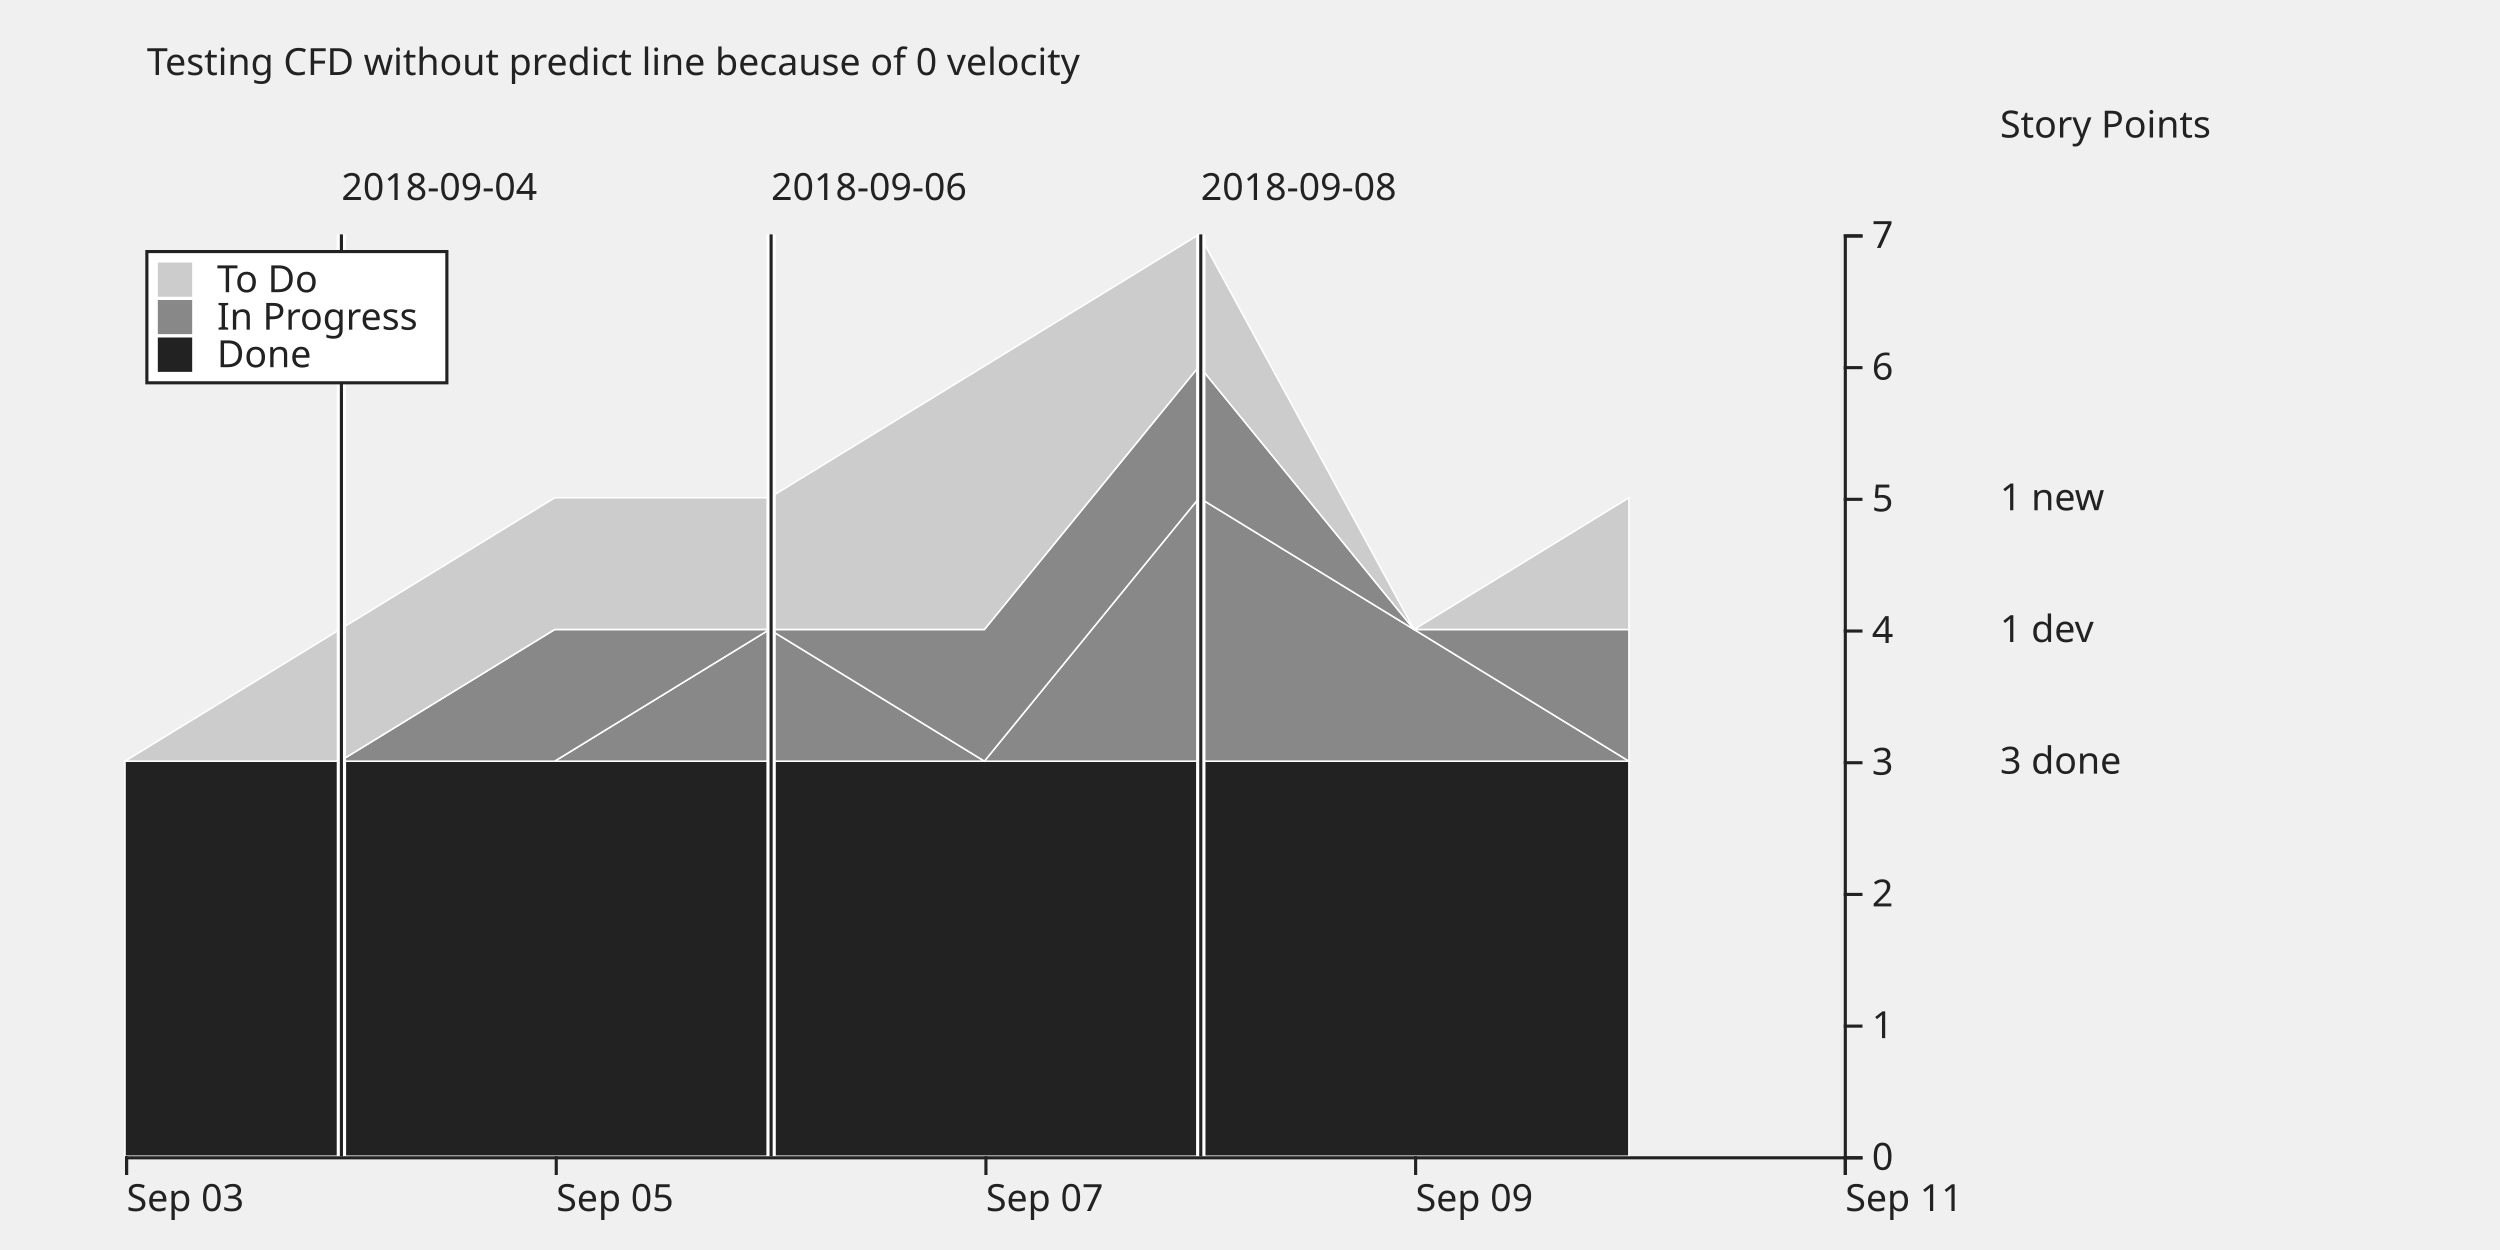
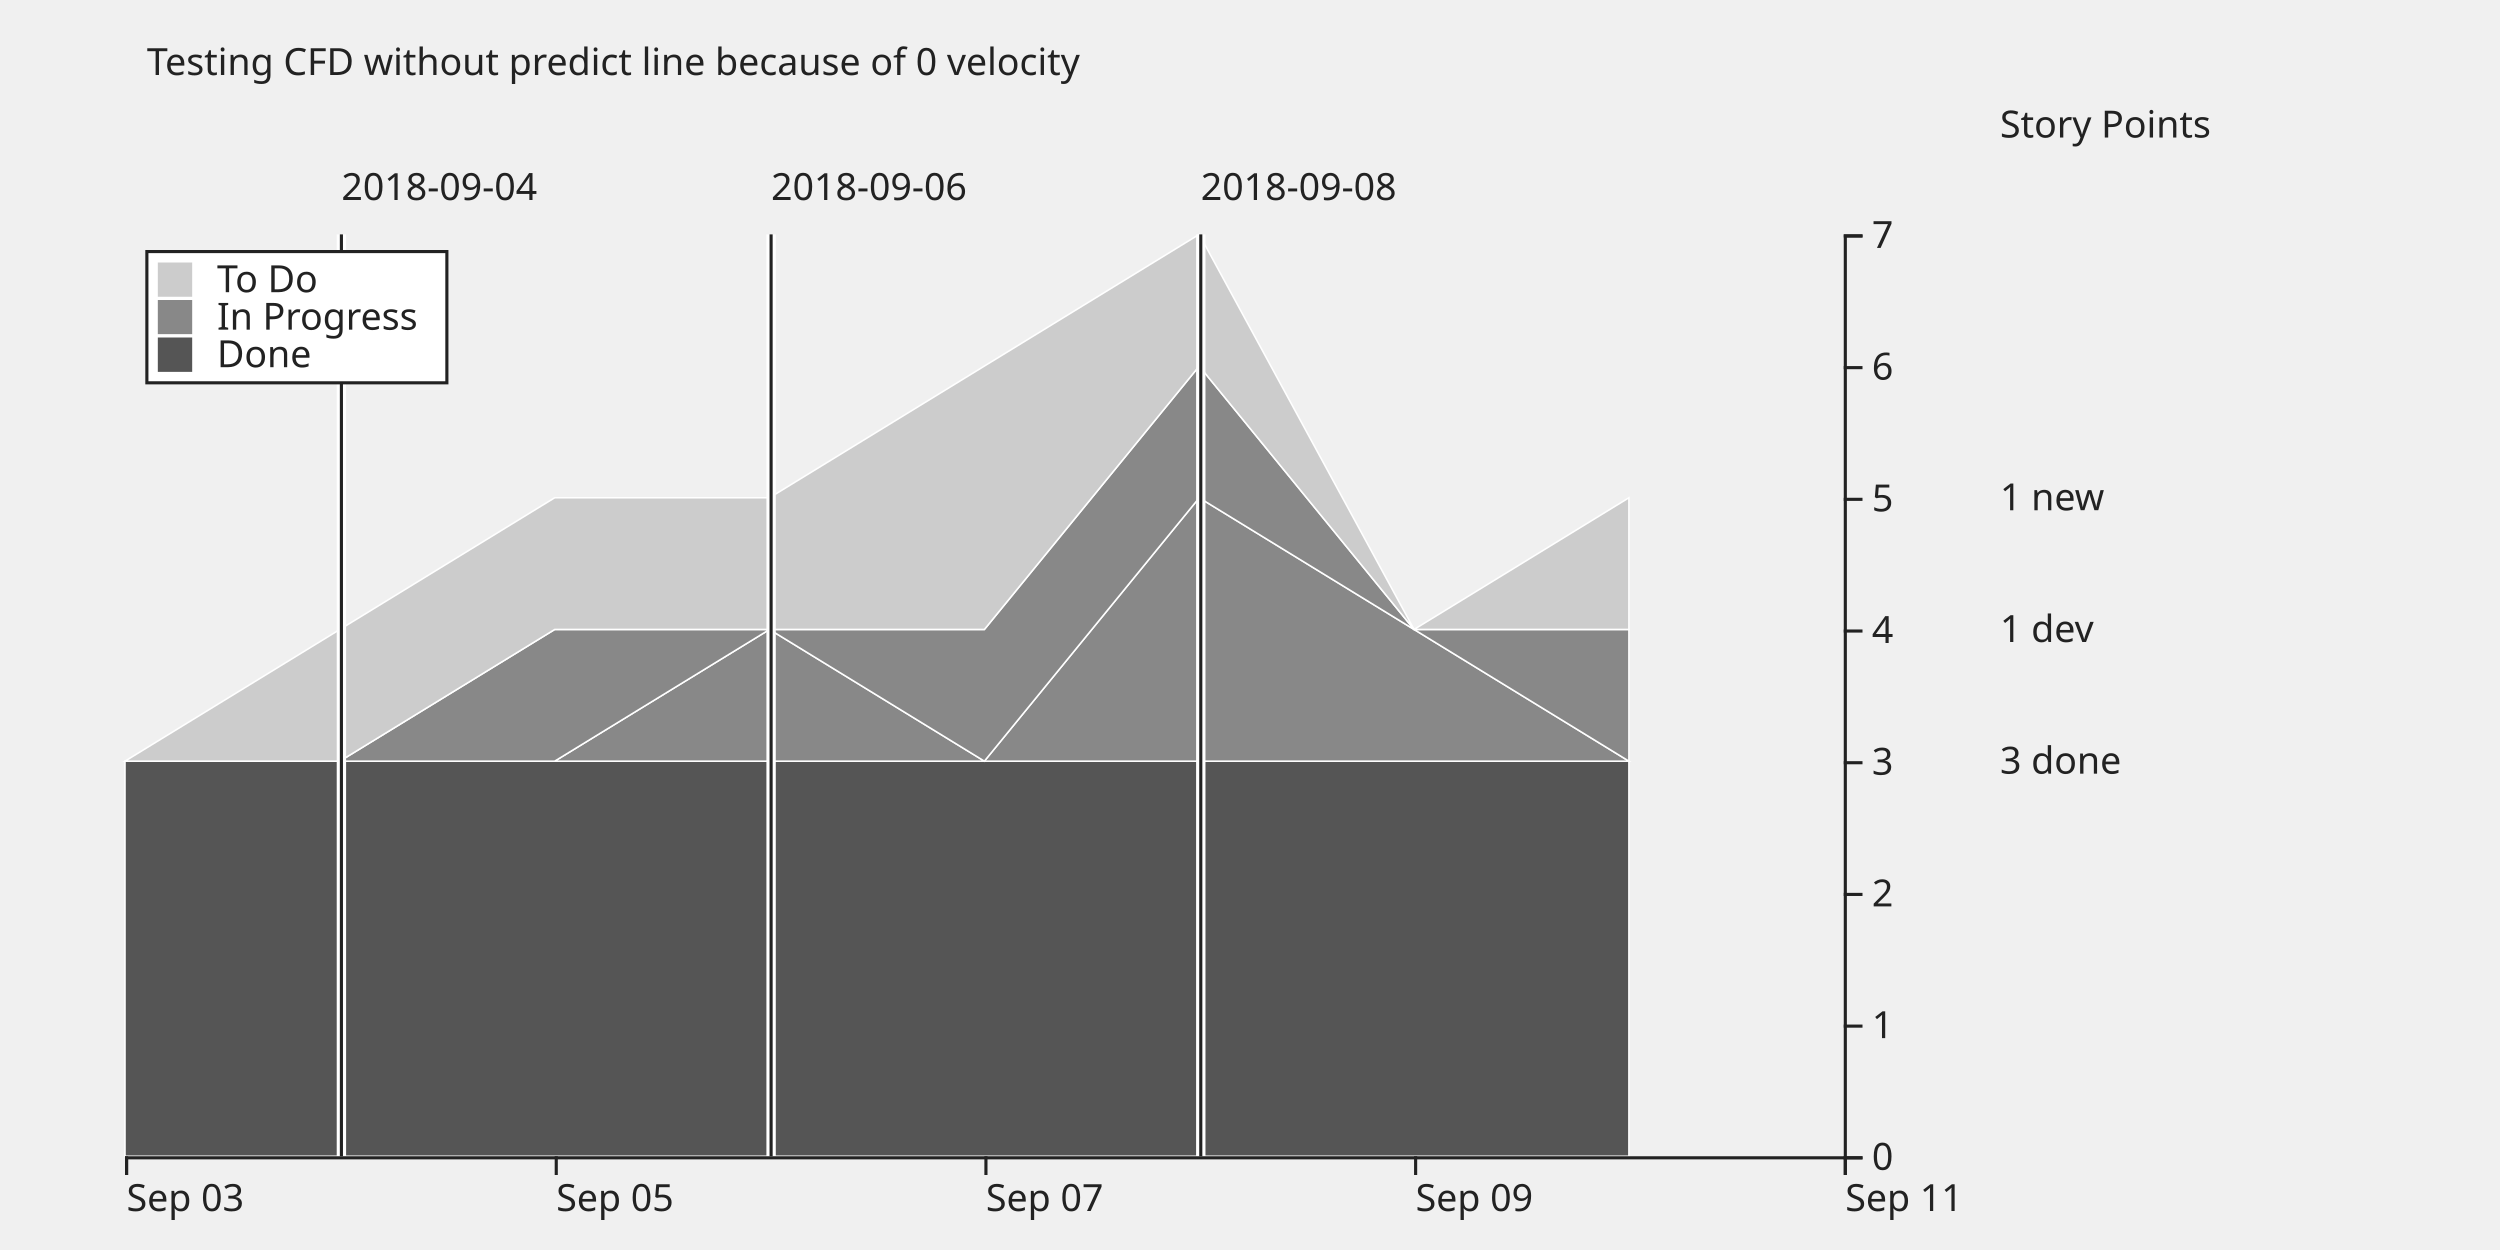
<svg xmlns="http://www.w3.org/2000/svg" width="800" height="400">
  <g transform="translate(40,75)">
    <g class="layer">
-       <path class="area" style="fill: #222; stroke: #fff; stroke-width: .5;" d="M0,168.571L68.75,168.571L137.5,168.571L206.25,168.571L275,168.571L343.75,168.571L412.5,168.571L481.25,168.571L481.25,295L412.5,295L343.75,295L275,295L206.25,295L137.5,295L68.75,295L0,295Z" />
+       <path class="area" style="fill: #555; stroke: #fff; stroke-width: .5;" d="M0,168.571L68.75,168.571L137.5,168.571L206.25,168.571L275,168.571L343.75,168.571L412.5,168.571L481.25,168.571L481.25,295L412.5,295L343.75,295L275,295L206.25,295L137.5,295L68.75,295L0,295Z" />
      <text x="600" y="168.571" dy="4px" font-size="12px" font-family="sans-serif" style="text-anchor: start; fill: #222;">3 done</text>
    </g>
    <g class="layer">
      <path class="area" style="fill: #888; stroke: #fff; stroke-width: .5;" d="M0,168.571L68.75,168.571L137.5,168.571L206.25,126.429L275,168.571L343.75,84.286L412.5,126.429L481.25,168.571L481.25,168.571L412.5,168.571L343.75,168.571L275,168.571L206.25,168.571L137.5,168.571L68.75,168.571L0,168.571Z" />
    </g>
    <g class="layer">
      <path class="area" style="fill: #888; stroke: #fff; stroke-width: .5;" d="M0,168.571L68.75,168.571L137.5,126.429L206.25,126.429L275,126.429L343.75,42.143L412.5,126.429L481.25,126.429L481.25,168.571L412.5,126.429L343.75,84.286L275,168.571L206.25,126.429L137.5,168.571L68.75,168.571L0,168.571Z" />
      <text x="600" y="126.429" dy="4px" font-size="12px" font-family="sans-serif" style="text-anchor: start; fill: #222;">1 dev</text>
    </g>
    <g class="layer">
      <path class="area" style="fill: #ccc; stroke: #fff; stroke-width: .5;" d="M0,168.571L68.75,126.429L137.5,84.286L206.25,84.286L275,42.143L343.75,0L412.5,126.429L481.25,84.286L481.25,126.429L412.5,126.429L343.75,42.143L275,126.429L206.25,126.429L137.5,126.429L68.75,168.571L0,168.571Z" />
      <text x="600" y="84.286" dy="4px" font-size="12px" font-family="sans-serif" style="text-anchor: start; fill: #222;">1 new</text>
    </g>
    <line x1="69.25" y1="295" x2="69.25" y2="0" style="stroke-width: 3; stroke: #fff;" />
    <line x1="69.25" y1="295" x2="69.25" y2="0" style="stroke-width: 1; stroke: #222;" />
    <rect style="fill: #fff;" />
    <text x="69.25" y="-15" dy="4px" font-size="12px" font-family="sans-serif" style="fill: #222; text-anchor: start;">2018-09-04</text>
    <line x1="206.75" y1="295" x2="206.75" y2="0" style="stroke-width: 3; stroke: #fff;" />
    <line x1="206.75" y1="295" x2="206.75" y2="0" style="stroke-width: 1; stroke: #222;" />
    <rect style="fill: #fff;" />
    <text x="206.75" y="-15" dy="4px" font-size="12px" font-family="sans-serif" style="fill: #222; text-anchor: start;">2018-09-06</text>
    <line x1="344.25" y1="295" x2="344.25" y2="0" style="stroke-width: 3; stroke: #fff;" />
    <line x1="344.25" y1="295" x2="344.25" y2="0" style="stroke-width: 1; stroke: #222;" />
    <rect style="fill: #fff;" />
    <text x="344.25" y="-15" dy="4px" font-size="12px" font-family="sans-serif" style="fill: #222; text-anchor: start;">2018-09-08</text>
    <g transform="translate(0,295)" fill="none" font-size="10" font-family="sans-serif" text-anchor="middle">
      <path class="domain" stroke="currentColor" d="M0.5,6V0.5H550.5V6" style="stroke: #222;" />
      <g class="tick" opacity="1" transform="translate(0.5,0)">
        <line stroke="currentColor" y2="6" style="stroke: #222;" />
        <text fill="currentColor" y="9" dy="0.71em" style="fill: #222; text-anchor: start;" font-size="12px" font-family="sans-serif">Sep 03</text>
      </g>
      <g class="tick" opacity="1" transform="translate(138,0)">
        <line stroke="currentColor" y2="6" style="stroke: #222;" />
        <text fill="currentColor" y="9" dy="0.71em" style="fill: #222; text-anchor: start;" font-size="12px" font-family="sans-serif">Sep 05</text>
      </g>
      <g class="tick" opacity="1" transform="translate(275.5,0)">
        <line stroke="currentColor" y2="6" style="stroke: #222;" />
        <text fill="currentColor" y="9" dy="0.71em" style="fill: #222; text-anchor: start;" font-size="12px" font-family="sans-serif">Sep 07</text>
      </g>
      <g class="tick" opacity="1" transform="translate(413,0)">
        <line stroke="currentColor" y2="6" style="stroke: #222;" />
        <text fill="currentColor" y="9" dy="0.71em" style="fill: #222; text-anchor: start;" font-size="12px" font-family="sans-serif">Sep 09</text>
      </g>
      <g class="tick" opacity="1" transform="translate(550.5,0)">
        <line stroke="currentColor" y2="6" style="stroke: #222;" />
        <text fill="currentColor" y="9" dy="0.71em" style="fill: #222; text-anchor: start;" font-size="12px" font-family="sans-serif">Sep 11</text>
      </g>
    </g>
    <g transform="translate(550 ,0)" fill="none" font-size="10" font-family="sans-serif" text-anchor="start">
      <path class="domain" stroke="currentColor" d="M6,295.5H0.5V0.5H6" style="stroke: #222;" />
      <g class="tick" opacity="1" transform="translate(0,295.5)">
        <line stroke="currentColor" x2="6" style="stroke: #222;" />
        <text fill="currentColor" x="9" dy="0.32em" style="fill: #222;" text-anchor="start" font-size="12px" font-family="sans-serif">0</text>
      </g>
      <g class="tick" opacity="1" transform="translate(0,253.3571)">
        <line stroke="currentColor" x2="6" style="stroke: #222;" />
        <text fill="currentColor" x="9" dy="0.32em" style="fill: #222;" text-anchor="start" font-size="12px" font-family="sans-serif">1</text>
      </g>
      <g class="tick" opacity="1" transform="translate(0,211.2143)">
        <line stroke="currentColor" x2="6" style="stroke: #222;" />
        <text fill="currentColor" x="9" dy="0.32em" style="fill: #222;" text-anchor="start" font-size="12px" font-family="sans-serif">2</text>
      </g>
      <g class="tick" opacity="1" transform="translate(0,169.0714)">
        <line stroke="currentColor" x2="6" style="stroke: #222;" />
        <text fill="currentColor" x="9" dy="0.32em" style="fill: #222;" text-anchor="start" font-size="12px" font-family="sans-serif">3</text>
      </g>
      <g class="tick" opacity="1" transform="translate(0,126.9286)">
        <line stroke="currentColor" x2="6" style="stroke: #222;" />
        <text fill="currentColor" x="9" dy="0.32em" style="fill: #222;" text-anchor="start" font-size="12px" font-family="sans-serif">4</text>
      </g>
      <g class="tick" opacity="1" transform="translate(0,84.78571)">
        <line stroke="currentColor" x2="6" style="stroke: #222;" />
        <text fill="currentColor" x="9" dy="0.32em" style="fill: #222;" text-anchor="start" font-size="12px" font-family="sans-serif">5</text>
      </g>
      <g class="tick" opacity="1" transform="translate(0,42.64286)">
        <line stroke="currentColor" x2="6" style="stroke: #222;" />
        <text fill="currentColor" x="9" dy="0.32em" style="fill: #222;" text-anchor="start" font-size="12px" font-family="sans-serif">6</text>
      </g>
      <g class="tick" opacity="1" transform="translate(0,0.5)">
        <line stroke="currentColor" x2="6" style="stroke: #222;" />
        <text fill="currentColor" x="9" dy="0.32em" style="fill: #222;" text-anchor="start" font-size="12px" font-family="sans-serif">7</text>
      </g>
    </g>
    <text x="7" y="-55" dy="4px" font-size="12px" font-family="sans-serif" style="text-anchor: start; fill: #222;">Testing CFD without predict line because of 0 velocity</text>
    <rect x="7" y="5.5" width="96" height="42" style="fill: #fff; stroke: #222;" />
    <rect x="10" y="8.5" width="12" height="12" style="fill: #ccc; stroke: #fff;" />
    <text x="29.44" y="14.5" dy="4px" font-size="12px" font-family="sans-serif" style="text-anchor: start; fill: #222;">To Do</text>
    <rect x="10" y="20.5" width="12" height="12" style="fill: #888; stroke: #fff;" />
    <text x="29.44" y="26.5" dy="4px" font-size="12px" font-family="sans-serif" style="text-anchor: start; fill: #222;">In Progress</text>
-     <rect x="10" y="32.5" width="12" height="12" style="fill: #222; stroke: #fff;" />
+     <rect x="10" y="32.5" width="12" height="12" style="fill: #555; stroke: #fff;" />
    <text x="29.44" y="38.5" dy="4px" font-size="12px" font-family="sans-serif" style="text-anchor: start; fill: #222;">Done</text>
    <text x="600" y="-35" dy="4px" font-size="12px" font-family="sans-serif" style="text-anchor: start; fill: #222;">Story Points</text>
    <rect fill="#fff" stroke="#222" class="focus-item" width="12" height="12" style="display: none;" />
    <text dy="4px" font-size="12px" font-family="sans-serif" style="text-anchor: start; fill: #222; display: none;" />
    <text dy="4px" font-size="12px" font-family="sans-serif" style="text-anchor: start; fill: #222; display: none;" />
    <text dy="4px" font-size="12px" font-family="sans-serif" style="text-anchor: start; fill: #222; display: none;" />
    <text dy="4px" font-size="12px" font-family="sans-serif" style="text-anchor: start; fill: #222; display: none;" />
    <text dy="4px" font-size="12px" font-family="sans-serif" style="text-anchor: start; fill: #222; display: none;" />
    <text dy="4px" font-size="12px" font-family="sans-serif" style="text-anchor: start; fill: #222; display: none;" />
    <text dy="4px" font-size="12px" font-family="sans-serif" style="text-anchor: start; fill: #222; display: none;" />
    <text dy="4px" font-size="12px" font-family="sans-serif" style="text-anchor: start; fill: #222; display: none;" />
    <text dy="4px" font-size="12px" font-family="sans-serif" style="text-anchor: start; fill: #222; display: none;" />
    <text dy="4px" font-size="12px" font-family="sans-serif" style="text-anchor: start; fill: #222; display: none;" />
    <text dy="4px" font-size="12px" font-family="sans-serif" style="text-anchor: start; fill: #222; display: none;" />
    <text dy="4px" font-size="12px" font-family="sans-serif" style="text-anchor: start; fill: #222; display: none;" />
    <text dy="4px" font-size="12px" font-family="sans-serif" style="text-anchor: start; fill: #222; display: none;" />
    <text dy="4px" font-size="12px" font-family="sans-serif" style="text-anchor: start; fill: #222; display: none;" />
    <text dy="4px" font-size="12px" font-family="sans-serif" style="text-anchor: start; fill: #222; display: none;" />
    <text dy="4px" font-size="12px" font-family="sans-serif" style="text-anchor: start; fill: #222; display: none;" />
    <text dy="4px" font-size="12px" font-family="sans-serif" style="text-anchor: start; fill: #222; display: none;" />
    <text dy="4px" font-size="12px" font-family="sans-serif" style="text-anchor: start; fill: #222; display: none;" />
    <text dy="4px" font-size="12px" font-family="sans-serif" style="text-anchor: start; fill: #222; display: none;" />
    <text dy="4px" font-size="12px" font-family="sans-serif" style="text-anchor: start; fill: #222; display: none;" />
    <text dy="4px" font-size="12px" font-family="sans-serif" style="text-anchor: start; fill: #222; display: none;" />
    <text dy="4px" font-size="12px" font-family="sans-serif" style="text-anchor: start; fill: #222; display: none;" />
    <text dy="4px" font-size="12px" font-family="sans-serif" style="text-anchor: start; fill: #222; display: none;" />
    <text dy="4px" font-size="12px" font-family="sans-serif" style="text-anchor: start; fill: #222; display: none;" />
    <text dy="4px" font-size="12px" font-family="sans-serif" style="text-anchor: start; fill: #222; display: none;" />
    <text dy="4px" font-size="12px" font-family="sans-serif" style="text-anchor: start; fill: #222; display: none;" />
    <text dy="4px" font-size="12px" font-family="sans-serif" style="text-anchor: start; fill: #222; display: none;" />
    <text dy="4px" font-size="12px" font-family="sans-serif" style="text-anchor: start; fill: #222; display: none;" />
    <text dy="4px" font-size="12px" font-family="sans-serif" style="text-anchor: start; fill: #222; display: none;" />
    <text dy="4px" font-size="12px" font-family="sans-serif" style="text-anchor: start; fill: #222; display: none;" />
    <text dy="4px" font-size="12px" font-family="sans-serif" style="text-anchor: start; fill: #222; display: none;" />
    <text dy="4px" font-size="12px" font-family="sans-serif" style="text-anchor: start; fill: #222; display: none;" />
    <text dy="4px" font-size="12px" font-family="sans-serif" style="text-anchor: start; fill: #222; display: none;" />
    <text dy="4px" font-size="12px" font-family="sans-serif" style="text-anchor: start; fill: #222; display: none;" />
    <text dy="4px" font-size="12px" font-family="sans-serif" style="text-anchor: start; fill: #222; display: none;" />
    <text dy="4px" font-size="12px" font-family="sans-serif" style="text-anchor: start; fill: #222; display: none;" />
    <text dy="4px" font-size="12px" font-family="sans-serif" style="text-anchor: start; fill: #222; display: none;" />
    <text dy="4px" font-size="12px" font-family="sans-serif" style="text-anchor: start; fill: #222; display: none;" />
    <text dy="4px" font-size="12px" font-family="sans-serif" style="text-anchor: start; fill: #222; display: none;" />
    <text dy="4px" font-size="12px" font-family="sans-serif" style="text-anchor: start; fill: #222; display: none;" />
    <line style="display: none; stroke-width: 3; stroke: #fff;" />
    <line style="display: none; stroke-width: 1; stroke: #222;" />
    <rect width="760" height="295" fill="transparent" />
  </g>
</svg>
